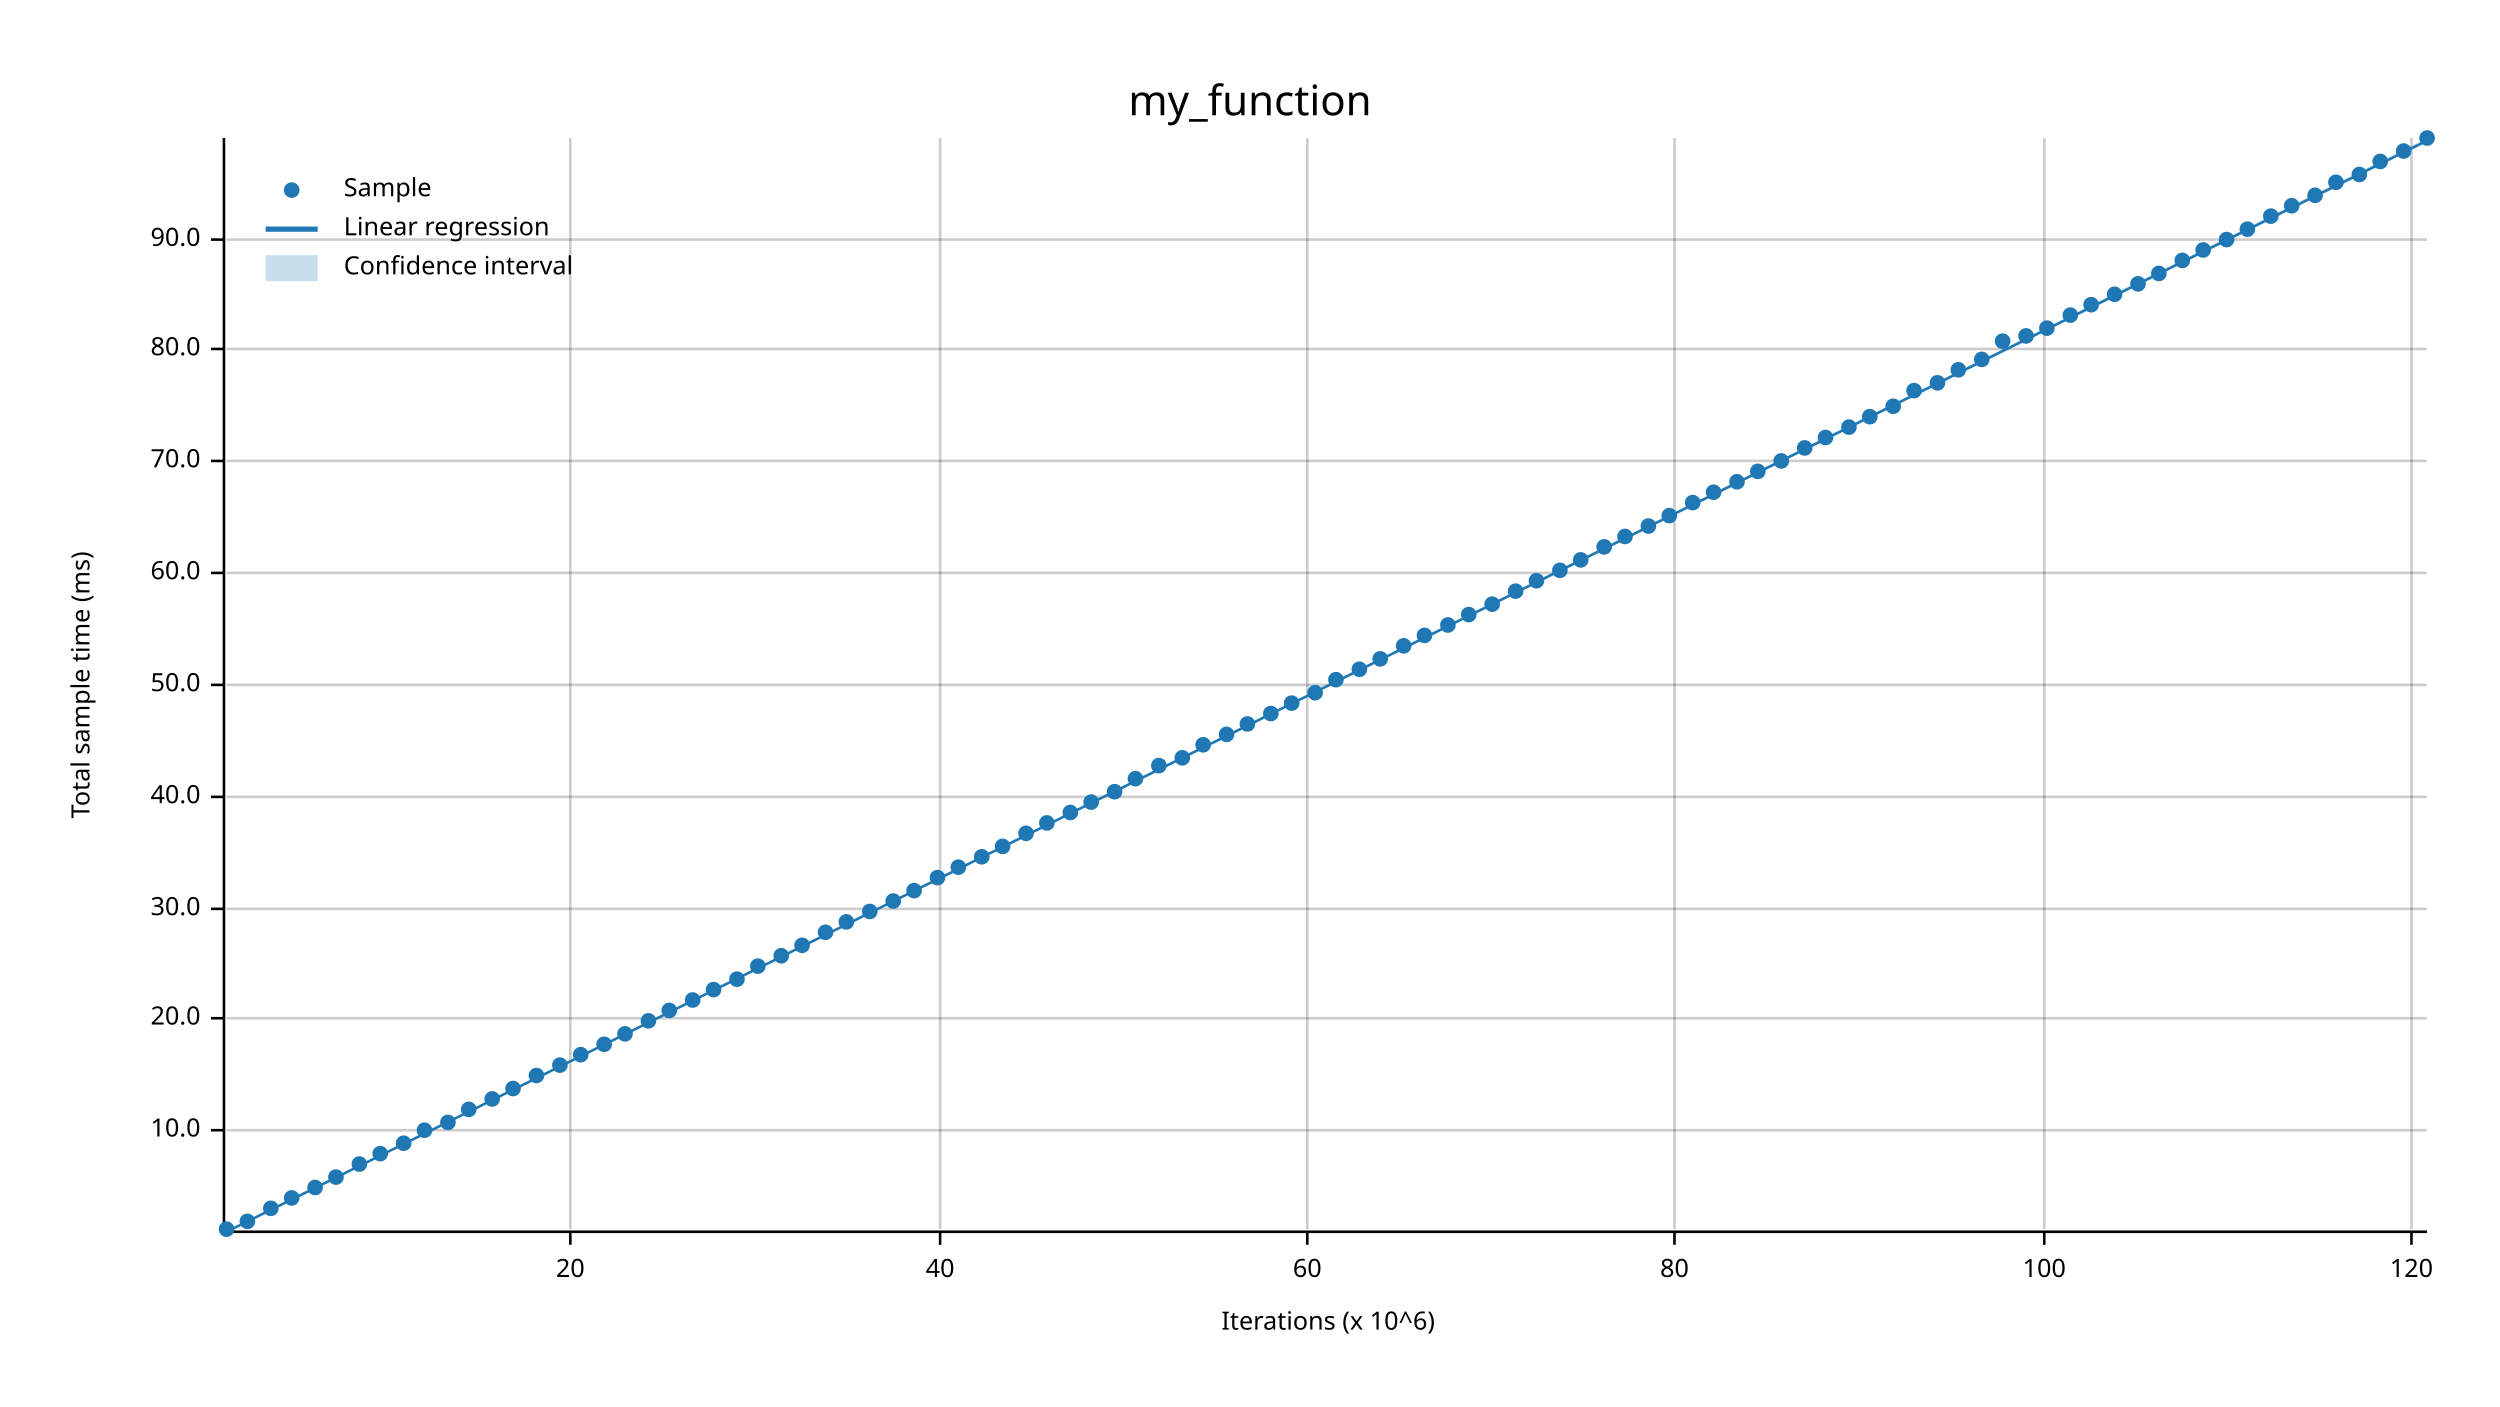
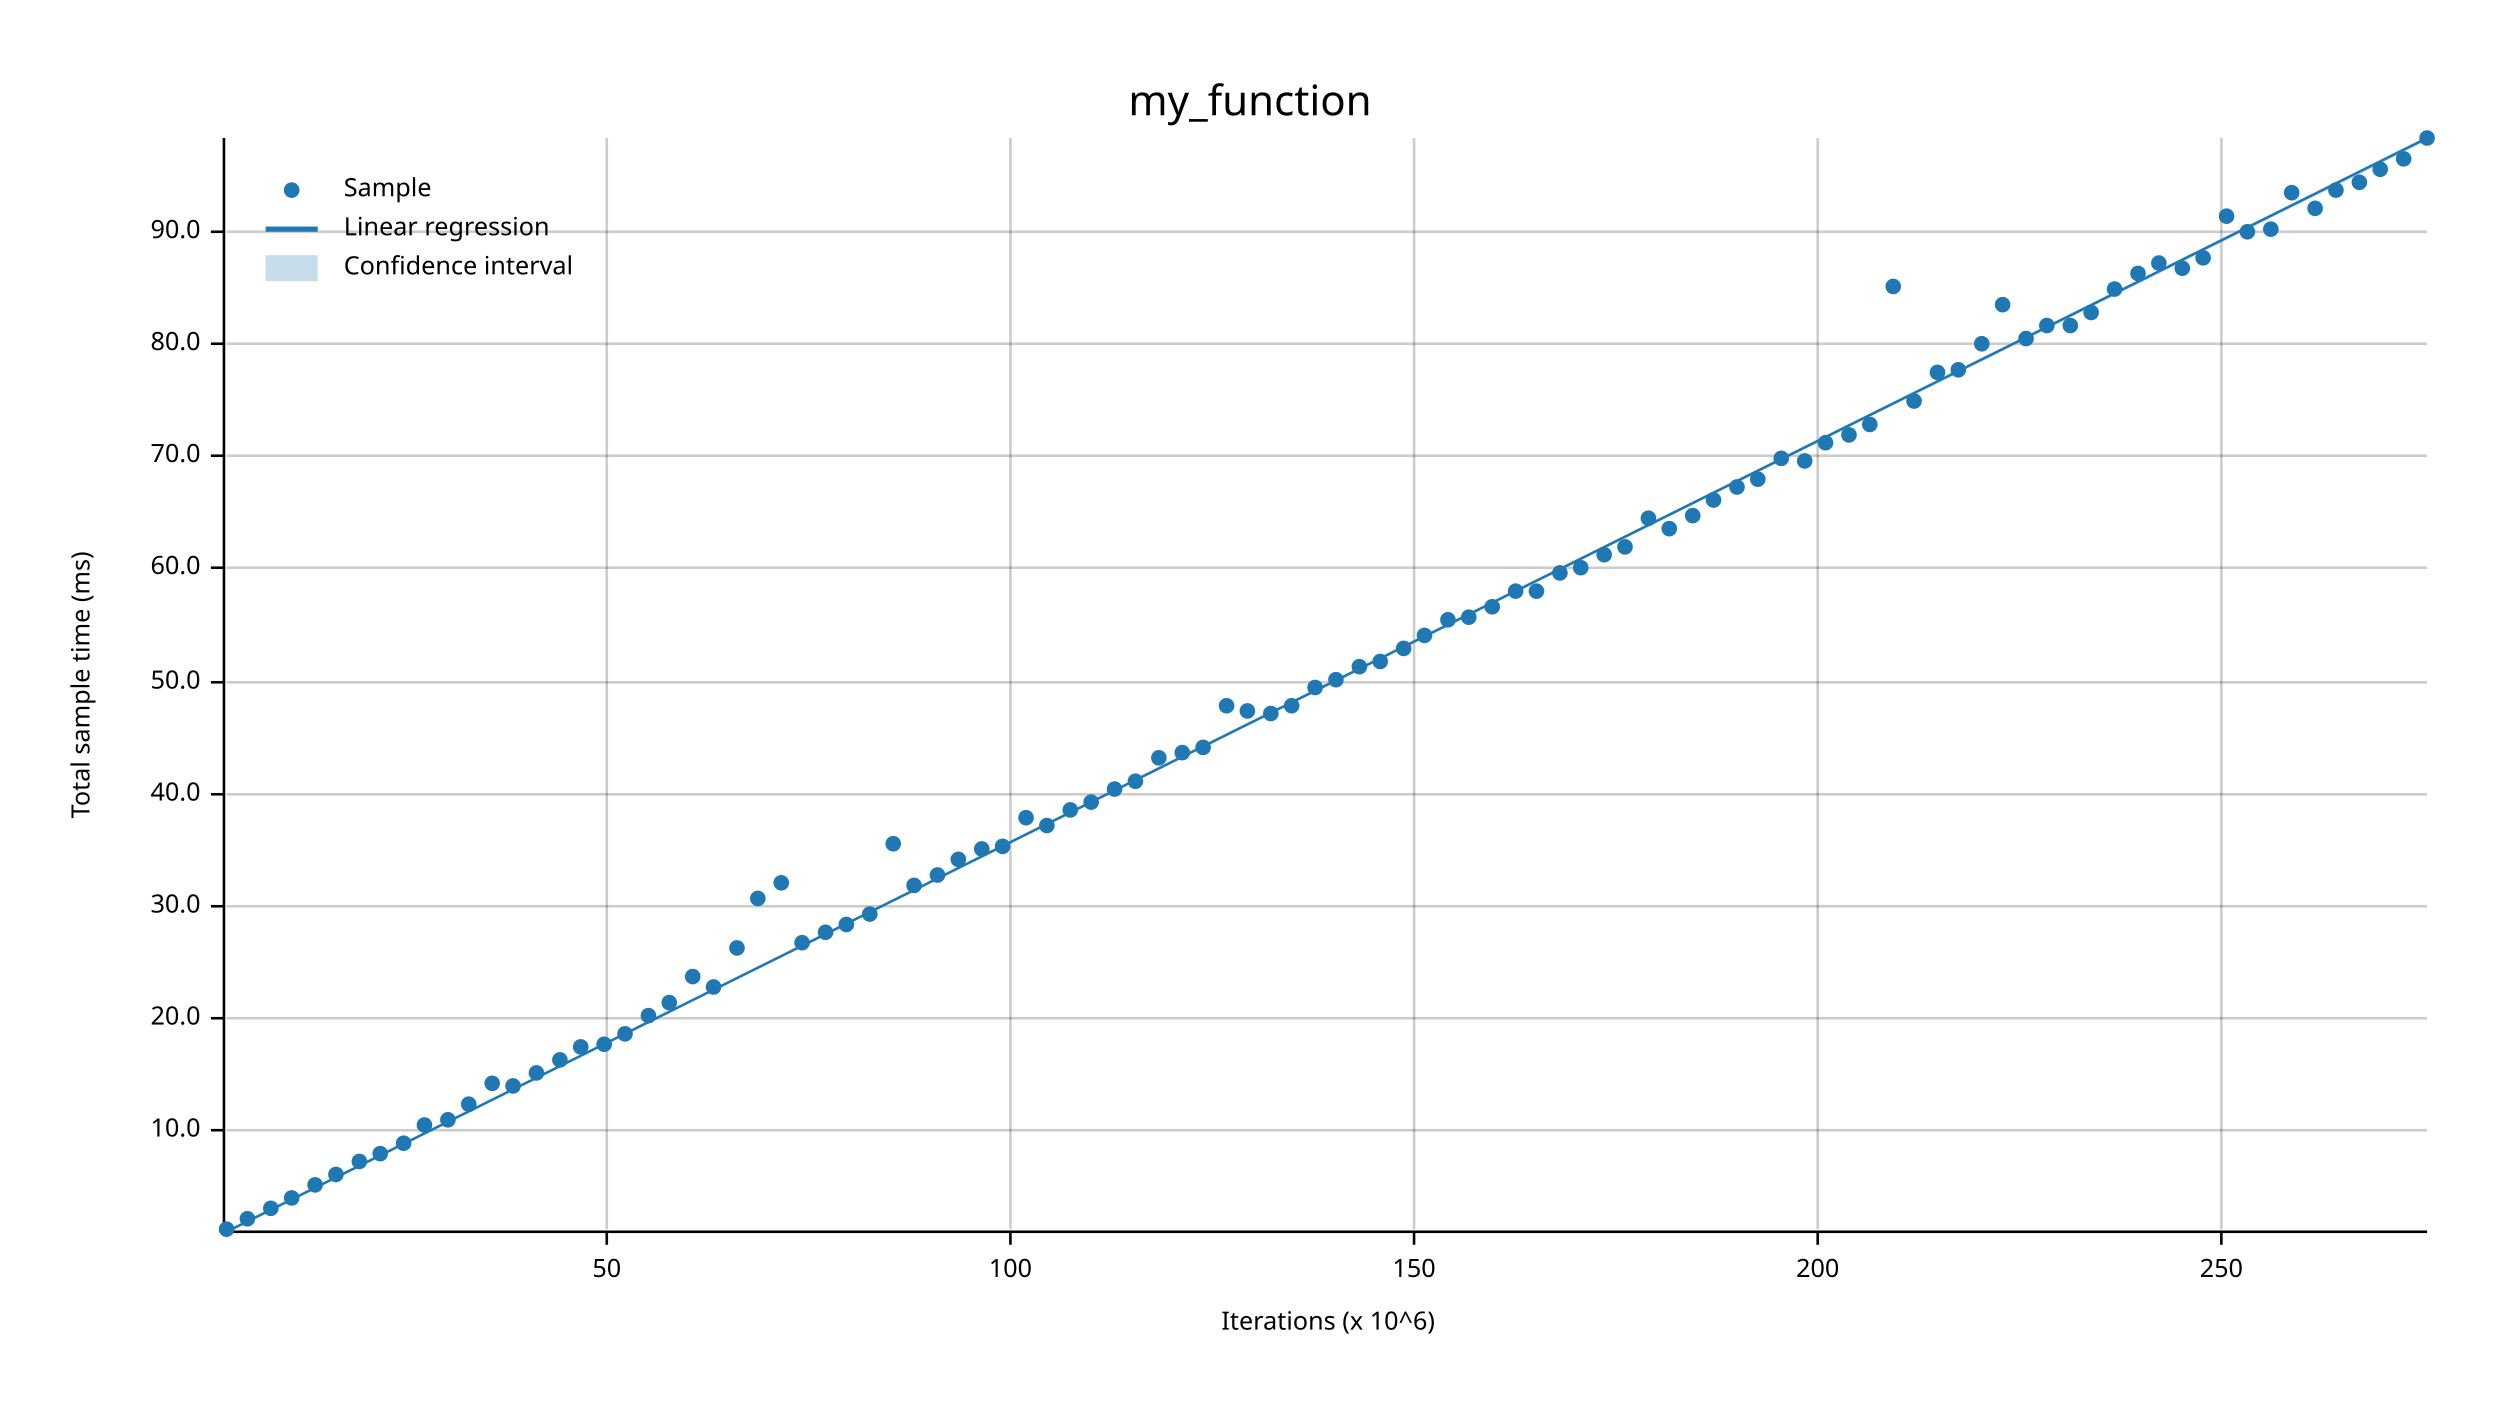
<svg xmlns="http://www.w3.org/2000/svg" width="960" height="540" viewBox="0 0 960 540">
  <text x="480" y="32" dy="0.76em" text-anchor="middle" font-family="sans-serif" font-size="16.129" opacity="1" fill="#000000">
my_function
</text>
  <text x="27" y="263" dy="0.76em" text-anchor="middle" font-family="sans-serif" font-size="9.677" opacity="1" fill="#000000" transform="rotate(270, 27, 263)">
Total sample time (ms)
</text>
  <text x="510" y="513" dy="-0.5ex" text-anchor="middle" font-family="sans-serif" font-size="9.677" opacity="1" fill="#000000">
Iterations (x 10^6)
</text>
-   <line opacity="0.2" stroke="#000000" stroke-width="1" x1="219" y1="472" x2="219" y2="53" />
-   <line opacity="0.2" stroke="#000000" stroke-width="1" x1="361" y1="472" x2="361" y2="53" />
-   <line opacity="0.2" stroke="#000000" stroke-width="1" x1="502" y1="472" x2="502" y2="53" />
-   <line opacity="0.2" stroke="#000000" stroke-width="1" x1="643" y1="472" x2="643" y2="53" />
-   <line opacity="0.2" stroke="#000000" stroke-width="1" x1="785" y1="472" x2="785" y2="53" />
-   <line opacity="0.2" stroke="#000000" stroke-width="1" x1="926" y1="472" x2="926" y2="53" />
+   <line opacity="0.2" stroke="#000000" stroke-width="1" x1="233" y1="472" x2="233" y2="53" />
+   <line opacity="0.2" stroke="#000000" stroke-width="1" x1="388" y1="472" x2="388" y2="53" />
+   <line opacity="0.2" stroke="#000000" stroke-width="1" x1="543" y1="472" x2="543" y2="53" />
+   <line opacity="0.2" stroke="#000000" stroke-width="1" x1="698" y1="472" x2="698" y2="53" />
+   <line opacity="0.2" stroke="#000000" stroke-width="1" x1="853" y1="472" x2="853" y2="53" />
  <line opacity="0.2" stroke="#000000" stroke-width="1" x1="87" y1="434" x2="932" y2="434" />
  <line opacity="0.2" stroke="#000000" stroke-width="1" x1="87" y1="391" x2="932" y2="391" />
-   <line opacity="0.2" stroke="#000000" stroke-width="1" x1="87" y1="349" x2="932" y2="349" />
-   <line opacity="0.2" stroke="#000000" stroke-width="1" x1="87" y1="306" x2="932" y2="306" />
-   <line opacity="0.2" stroke="#000000" stroke-width="1" x1="87" y1="263" x2="932" y2="263" />
-   <line opacity="0.2" stroke="#000000" stroke-width="1" x1="87" y1="220" x2="932" y2="220" />
-   <line opacity="0.2" stroke="#000000" stroke-width="1" x1="87" y1="177" x2="932" y2="177" />
-   <line opacity="0.2" stroke="#000000" stroke-width="1" x1="87" y1="134" x2="932" y2="134" />
-   <line opacity="0.2" stroke="#000000" stroke-width="1" x1="87" y1="92" x2="932" y2="92" />
+   <line opacity="0.2" stroke="#000000" stroke-width="1" x1="87" y1="348" x2="932" y2="348" />
+   <line opacity="0.2" stroke="#000000" stroke-width="1" x1="87" y1="305" x2="932" y2="305" />
+   <line opacity="0.2" stroke="#000000" stroke-width="1" x1="87" y1="262" x2="932" y2="262" />
+   <line opacity="0.2" stroke="#000000" stroke-width="1" x1="87" y1="218" x2="932" y2="218" />
+   <line opacity="0.2" stroke="#000000" stroke-width="1" x1="87" y1="175" x2="932" y2="175" />
+   <line opacity="0.2" stroke="#000000" stroke-width="1" x1="87" y1="132" x2="932" y2="132" />
+   <line opacity="0.2" stroke="#000000" stroke-width="1" x1="87" y1="89" x2="932" y2="89" />
  <polyline fill="none" opacity="1" stroke="#000000" stroke-width="1" points="86,53 86,472 " />
  <text x="77" y="434" dy="0.5ex" text-anchor="end" font-family="sans-serif" font-size="9.677" opacity="1" fill="#000000">
10.0
</text>
  <polyline fill="none" opacity="1" stroke="#000000" stroke-width="1" points="81,434 86,434 " />
  <text x="77" y="391" dy="0.5ex" text-anchor="end" font-family="sans-serif" font-size="9.677" opacity="1" fill="#000000">
20.0
</text>
  <polyline fill="none" opacity="1" stroke="#000000" stroke-width="1" points="81,391 86,391 " />
-   <text x="77" y="349" dy="0.5ex" text-anchor="end" font-family="sans-serif" font-size="9.677" opacity="1" fill="#000000">
+   <text x="77" y="348" dy="0.5ex" text-anchor="end" font-family="sans-serif" font-size="9.677" opacity="1" fill="#000000">
30.0
</text>
-   <polyline fill="none" opacity="1" stroke="#000000" stroke-width="1" points="81,349 86,349 " />
-   <text x="77" y="306" dy="0.5ex" text-anchor="end" font-family="sans-serif" font-size="9.677" opacity="1" fill="#000000">
+   <polyline fill="none" opacity="1" stroke="#000000" stroke-width="1" points="81,348 86,348 " />
+   <text x="77" y="305" dy="0.5ex" text-anchor="end" font-family="sans-serif" font-size="9.677" opacity="1" fill="#000000">
40.0
</text>
-   <polyline fill="none" opacity="1" stroke="#000000" stroke-width="1" points="81,306 86,306 " />
-   <text x="77" y="263" dy="0.5ex" text-anchor="end" font-family="sans-serif" font-size="9.677" opacity="1" fill="#000000">
+   <polyline fill="none" opacity="1" stroke="#000000" stroke-width="1" points="81,305 86,305 " />
+   <text x="77" y="262" dy="0.5ex" text-anchor="end" font-family="sans-serif" font-size="9.677" opacity="1" fill="#000000">
50.0
</text>
-   <polyline fill="none" opacity="1" stroke="#000000" stroke-width="1" points="81,263 86,263 " />
-   <text x="77" y="220" dy="0.5ex" text-anchor="end" font-family="sans-serif" font-size="9.677" opacity="1" fill="#000000">
+   <polyline fill="none" opacity="1" stroke="#000000" stroke-width="1" points="81,262 86,262 " />
+   <text x="77" y="218" dy="0.5ex" text-anchor="end" font-family="sans-serif" font-size="9.677" opacity="1" fill="#000000">
60.0
</text>
-   <polyline fill="none" opacity="1" stroke="#000000" stroke-width="1" points="81,220 86,220 " />
-   <text x="77" y="177" dy="0.5ex" text-anchor="end" font-family="sans-serif" font-size="9.677" opacity="1" fill="#000000">
+   <polyline fill="none" opacity="1" stroke="#000000" stroke-width="1" points="81,218 86,218 " />
+   <text x="77" y="175" dy="0.5ex" text-anchor="end" font-family="sans-serif" font-size="9.677" opacity="1" fill="#000000">
70.0
</text>
-   <polyline fill="none" opacity="1" stroke="#000000" stroke-width="1" points="81,177 86,177 " />
-   <text x="77" y="134" dy="0.5ex" text-anchor="end" font-family="sans-serif" font-size="9.677" opacity="1" fill="#000000">
+   <polyline fill="none" opacity="1" stroke="#000000" stroke-width="1" points="81,175 86,175 " />
+   <text x="77" y="132" dy="0.5ex" text-anchor="end" font-family="sans-serif" font-size="9.677" opacity="1" fill="#000000">
80.0
</text>
-   <polyline fill="none" opacity="1" stroke="#000000" stroke-width="1" points="81,134 86,134 " />
-   <text x="77" y="92" dy="0.5ex" text-anchor="end" font-family="sans-serif" font-size="9.677" opacity="1" fill="#000000">
+   <polyline fill="none" opacity="1" stroke="#000000" stroke-width="1" points="81,132 86,132 " />
+   <text x="77" y="89" dy="0.5ex" text-anchor="end" font-family="sans-serif" font-size="9.677" opacity="1" fill="#000000">
90.0
</text>
-   <polyline fill="none" opacity="1" stroke="#000000" stroke-width="1" points="81,92 86,92 " />
+   <polyline fill="none" opacity="1" stroke="#000000" stroke-width="1" points="81,89 86,89 " />
  <polyline fill="none" opacity="1" stroke="#000000" stroke-width="1" points="87,473 932,473 " />
-   <text x="219" y="483" dy="0.76em" text-anchor="middle" font-family="sans-serif" font-size="9.677" opacity="1" fill="#000000">
- 20
+   <text x="233" y="483" dy="0.76em" text-anchor="middle" font-family="sans-serif" font-size="9.677" opacity="1" fill="#000000">
+ 50
</text>
-   <polyline fill="none" opacity="1" stroke="#000000" stroke-width="1" points="219,473 219,478 " />
-   <text x="361" y="483" dy="0.76em" text-anchor="middle" font-family="sans-serif" font-size="9.677" opacity="1" fill="#000000">
- 40
- </text>
-   <polyline fill="none" opacity="1" stroke="#000000" stroke-width="1" points="361,473 361,478 " />
-   <text x="502" y="483" dy="0.76em" text-anchor="middle" font-family="sans-serif" font-size="9.677" opacity="1" fill="#000000">
- 60
- </text>
-   <polyline fill="none" opacity="1" stroke="#000000" stroke-width="1" points="502,473 502,478 " />
-   <text x="643" y="483" dy="0.76em" text-anchor="middle" font-family="sans-serif" font-size="9.677" opacity="1" fill="#000000">
- 80
- </text>
-   <polyline fill="none" opacity="1" stroke="#000000" stroke-width="1" points="643,473 643,478 " />
-   <text x="785" y="483" dy="0.76em" text-anchor="middle" font-family="sans-serif" font-size="9.677" opacity="1" fill="#000000">
+   <polyline fill="none" opacity="1" stroke="#000000" stroke-width="1" points="233,473 233,478 " />
+   <text x="388" y="483" dy="0.76em" text-anchor="middle" font-family="sans-serif" font-size="9.677" opacity="1" fill="#000000">
100
</text>
-   <polyline fill="none" opacity="1" stroke="#000000" stroke-width="1" points="785,473 785,478 " />
-   <text x="926" y="483" dy="0.76em" text-anchor="middle" font-family="sans-serif" font-size="9.677" opacity="1" fill="#000000">
- 120
+   <polyline fill="none" opacity="1" stroke="#000000" stroke-width="1" points="388,473 388,478 " />
+   <text x="543" y="483" dy="0.76em" text-anchor="middle" font-family="sans-serif" font-size="9.677" opacity="1" fill="#000000">
+ 150
</text>
-   <polyline fill="none" opacity="1" stroke="#000000" stroke-width="1" points="926,473 926,478 " />
+   <polyline fill="none" opacity="1" stroke="#000000" stroke-width="1" points="543,473 543,478 " />
+   <text x="698" y="483" dy="0.76em" text-anchor="middle" font-family="sans-serif" font-size="9.677" opacity="1" fill="#000000">
+ 200
+ </text>
+   <polyline fill="none" opacity="1" stroke="#000000" stroke-width="1" points="698,473 698,478 " />
+   <text x="853" y="483" dy="0.76em" text-anchor="middle" font-family="sans-serif" font-size="9.677" opacity="1" fill="#000000">
+ 250
+ </text>
+   <polyline fill="none" opacity="1" stroke="#000000" stroke-width="1" points="853,473 853,478 " />
  <circle cx="87" cy="472" r="3" opacity="1" fill="#1F78B4" stroke="none" stroke-width="1" />
-   <circle cx="95" cy="469" r="3" opacity="1" fill="#1F78B4" stroke="none" stroke-width="1" />
+   <circle cx="95" cy="468" r="3" opacity="1" fill="#1F78B4" stroke="none" stroke-width="1" />
  <circle cx="104" cy="464" r="3" opacity="1" fill="#1F78B4" stroke="none" stroke-width="1" />
  <circle cx="112" cy="460" r="3" opacity="1" fill="#1F78B4" stroke="none" stroke-width="1" />
-   <circle cx="121" cy="456" r="3" opacity="1" fill="#1F78B4" stroke="none" stroke-width="1" />
-   <circle cx="129" cy="452" r="3" opacity="1" fill="#1F78B4" stroke="none" stroke-width="1" />
-   <circle cx="138" cy="447" r="3" opacity="1" fill="#1F78B4" stroke="none" stroke-width="1" />
+   <circle cx="121" cy="455" r="3" opacity="1" fill="#1F78B4" stroke="none" stroke-width="1" />
+   <circle cx="129" cy="451" r="3" opacity="1" fill="#1F78B4" stroke="none" stroke-width="1" />
+   <circle cx="138" cy="446" r="3" opacity="1" fill="#1F78B4" stroke="none" stroke-width="1" />
  <circle cx="146" cy="443" r="3" opacity="1" fill="#1F78B4" stroke="none" stroke-width="1" />
  <circle cx="155" cy="439" r="3" opacity="1" fill="#1F78B4" stroke="none" stroke-width="1" />
-   <circle cx="163" cy="434" r="3" opacity="1" fill="#1F78B4" stroke="none" stroke-width="1" />
-   <circle cx="172" cy="431" r="3" opacity="1" fill="#1F78B4" stroke="none" stroke-width="1" />
-   <circle cx="180" cy="426" r="3" opacity="1" fill="#1F78B4" stroke="none" stroke-width="1" />
-   <circle cx="189" cy="422" r="3" opacity="1" fill="#1F78B4" stroke="none" stroke-width="1" />
-   <circle cx="197" cy="418" r="3" opacity="1" fill="#1F78B4" stroke="none" stroke-width="1" />
-   <circle cx="206" cy="413" r="3" opacity="1" fill="#1F78B4" stroke="none" stroke-width="1" />
-   <circle cx="215" cy="409" r="3" opacity="1" fill="#1F78B4" stroke="none" stroke-width="1" />
-   <circle cx="223" cy="405" r="3" opacity="1" fill="#1F78B4" stroke="none" stroke-width="1" />
+   <circle cx="163" cy="432" r="3" opacity="1" fill="#1F78B4" stroke="none" stroke-width="1" />
+   <circle cx="172" cy="430" r="3" opacity="1" fill="#1F78B4" stroke="none" stroke-width="1" />
+   <circle cx="180" cy="424" r="3" opacity="1" fill="#1F78B4" stroke="none" stroke-width="1" />
+   <circle cx="189" cy="416" r="3" opacity="1" fill="#1F78B4" stroke="none" stroke-width="1" />
+   <circle cx="197" cy="417" r="3" opacity="1" fill="#1F78B4" stroke="none" stroke-width="1" />
+   <circle cx="206" cy="412" r="3" opacity="1" fill="#1F78B4" stroke="none" stroke-width="1" />
+   <circle cx="215" cy="407" r="3" opacity="1" fill="#1F78B4" stroke="none" stroke-width="1" />
+   <circle cx="223" cy="402" r="3" opacity="1" fill="#1F78B4" stroke="none" stroke-width="1" />
  <circle cx="232" cy="401" r="3" opacity="1" fill="#1F78B4" stroke="none" stroke-width="1" />
  <circle cx="240" cy="397" r="3" opacity="1" fill="#1F78B4" stroke="none" stroke-width="1" />
-   <circle cx="249" cy="392" r="3" opacity="1" fill="#1F78B4" stroke="none" stroke-width="1" />
-   <circle cx="257" cy="388" r="3" opacity="1" fill="#1F78B4" stroke="none" stroke-width="1" />
-   <circle cx="266" cy="384" r="3" opacity="1" fill="#1F78B4" stroke="none" stroke-width="1" />
-   <circle cx="274" cy="380" r="3" opacity="1" fill="#1F78B4" stroke="none" stroke-width="1" />
-   <circle cx="283" cy="376" r="3" opacity="1" fill="#1F78B4" stroke="none" stroke-width="1" />
-   <circle cx="291" cy="371" r="3" opacity="1" fill="#1F78B4" stroke="none" stroke-width="1" />
-   <circle cx="300" cy="367" r="3" opacity="1" fill="#1F78B4" stroke="none" stroke-width="1" />
-   <circle cx="308" cy="363" r="3" opacity="1" fill="#1F78B4" stroke="none" stroke-width="1" />
+   <circle cx="249" cy="390" r="3" opacity="1" fill="#1F78B4" stroke="none" stroke-width="1" />
+   <circle cx="257" cy="385" r="3" opacity="1" fill="#1F78B4" stroke="none" stroke-width="1" />
+   <circle cx="266" cy="375" r="3" opacity="1" fill="#1F78B4" stroke="none" stroke-width="1" />
+   <circle cx="274" cy="379" r="3" opacity="1" fill="#1F78B4" stroke="none" stroke-width="1" />
+   <circle cx="283" cy="364" r="3" opacity="1" fill="#1F78B4" stroke="none" stroke-width="1" />
+   <circle cx="291" cy="345" r="3" opacity="1" fill="#1F78B4" stroke="none" stroke-width="1" />
+   <circle cx="300" cy="339" r="3" opacity="1" fill="#1F78B4" stroke="none" stroke-width="1" />
+   <circle cx="308" cy="362" r="3" opacity="1" fill="#1F78B4" stroke="none" stroke-width="1" />
  <circle cx="317" cy="358" r="3" opacity="1" fill="#1F78B4" stroke="none" stroke-width="1" />
-   <circle cx="325" cy="354" r="3" opacity="1" fill="#1F78B4" stroke="none" stroke-width="1" />
-   <circle cx="334" cy="350" r="3" opacity="1" fill="#1F78B4" stroke="none" stroke-width="1" />
-   <circle cx="343" cy="346" r="3" opacity="1" fill="#1F78B4" stroke="none" stroke-width="1" />
-   <circle cx="351" cy="342" r="3" opacity="1" fill="#1F78B4" stroke="none" stroke-width="1" />
-   <circle cx="360" cy="337" r="3" opacity="1" fill="#1F78B4" stroke="none" stroke-width="1" />
-   <circle cx="368" cy="333" r="3" opacity="1" fill="#1F78B4" stroke="none" stroke-width="1" />
-   <circle cx="377" cy="329" r="3" opacity="1" fill="#1F78B4" stroke="none" stroke-width="1" />
+   <circle cx="325" cy="355" r="3" opacity="1" fill="#1F78B4" stroke="none" stroke-width="1" />
+   <circle cx="334" cy="351" r="3" opacity="1" fill="#1F78B4" stroke="none" stroke-width="1" />
+   <circle cx="343" cy="324" r="3" opacity="1" fill="#1F78B4" stroke="none" stroke-width="1" />
+   <circle cx="351" cy="340" r="3" opacity="1" fill="#1F78B4" stroke="none" stroke-width="1" />
+   <circle cx="360" cy="336" r="3" opacity="1" fill="#1F78B4" stroke="none" stroke-width="1" />
+   <circle cx="368" cy="330" r="3" opacity="1" fill="#1F78B4" stroke="none" stroke-width="1" />
+   <circle cx="377" cy="326" r="3" opacity="1" fill="#1F78B4" stroke="none" stroke-width="1" />
  <circle cx="385" cy="325" r="3" opacity="1" fill="#1F78B4" stroke="none" stroke-width="1" />
-   <circle cx="394" cy="320" r="3" opacity="1" fill="#1F78B4" stroke="none" stroke-width="1" />
-   <circle cx="402" cy="316" r="3" opacity="1" fill="#1F78B4" stroke="none" stroke-width="1" />
-   <circle cx="411" cy="312" r="3" opacity="1" fill="#1F78B4" stroke="none" stroke-width="1" />
+   <circle cx="394" cy="314" r="3" opacity="1" fill="#1F78B4" stroke="none" stroke-width="1" />
+   <circle cx="402" cy="317" r="3" opacity="1" fill="#1F78B4" stroke="none" stroke-width="1" />
+   <circle cx="411" cy="311" r="3" opacity="1" fill="#1F78B4" stroke="none" stroke-width="1" />
  <circle cx="419" cy="308" r="3" opacity="1" fill="#1F78B4" stroke="none" stroke-width="1" />
-   <circle cx="428" cy="304" r="3" opacity="1" fill="#1F78B4" stroke="none" stroke-width="1" />
-   <circle cx="436" cy="299" r="3" opacity="1" fill="#1F78B4" stroke="none" stroke-width="1" />
-   <circle cx="445" cy="294" r="3" opacity="1" fill="#1F78B4" stroke="none" stroke-width="1" />
-   <circle cx="454" cy="291" r="3" opacity="1" fill="#1F78B4" stroke="none" stroke-width="1" />
-   <circle cx="462" cy="286" r="3" opacity="1" fill="#1F78B4" stroke="none" stroke-width="1" />
-   <circle cx="471" cy="282" r="3" opacity="1" fill="#1F78B4" stroke="none" stroke-width="1" />
-   <circle cx="479" cy="278" r="3" opacity="1" fill="#1F78B4" stroke="none" stroke-width="1" />
+   <circle cx="428" cy="303" r="3" opacity="1" fill="#1F78B4" stroke="none" stroke-width="1" />
+   <circle cx="436" cy="300" r="3" opacity="1" fill="#1F78B4" stroke="none" stroke-width="1" />
+   <circle cx="445" cy="291" r="3" opacity="1" fill="#1F78B4" stroke="none" stroke-width="1" />
+   <circle cx="454" cy="289" r="3" opacity="1" fill="#1F78B4" stroke="none" stroke-width="1" />
+   <circle cx="462" cy="287" r="3" opacity="1" fill="#1F78B4" stroke="none" stroke-width="1" />
+   <circle cx="471" cy="271" r="3" opacity="1" fill="#1F78B4" stroke="none" stroke-width="1" />
+   <circle cx="479" cy="273" r="3" opacity="1" fill="#1F78B4" stroke="none" stroke-width="1" />
  <circle cx="488" cy="274" r="3" opacity="1" fill="#1F78B4" stroke="none" stroke-width="1" />
-   <circle cx="496" cy="270" r="3" opacity="1" fill="#1F78B4" stroke="none" stroke-width="1" />
-   <circle cx="505" cy="266" r="3" opacity="1" fill="#1F78B4" stroke="none" stroke-width="1" />
+   <circle cx="496" cy="271" r="3" opacity="1" fill="#1F78B4" stroke="none" stroke-width="1" />
+   <circle cx="505" cy="264" r="3" opacity="1" fill="#1F78B4" stroke="none" stroke-width="1" />
  <circle cx="513" cy="261" r="3" opacity="1" fill="#1F78B4" stroke="none" stroke-width="1" />
-   <circle cx="522" cy="257" r="3" opacity="1" fill="#1F78B4" stroke="none" stroke-width="1" />
-   <circle cx="530" cy="253" r="3" opacity="1" fill="#1F78B4" stroke="none" stroke-width="1" />
-   <circle cx="539" cy="248" r="3" opacity="1" fill="#1F78B4" stroke="none" stroke-width="1" />
+   <circle cx="522" cy="256" r="3" opacity="1" fill="#1F78B4" stroke="none" stroke-width="1" />
+   <circle cx="530" cy="254" r="3" opacity="1" fill="#1F78B4" stroke="none" stroke-width="1" />
+   <circle cx="539" cy="249" r="3" opacity="1" fill="#1F78B4" stroke="none" stroke-width="1" />
  <circle cx="547" cy="244" r="3" opacity="1" fill="#1F78B4" stroke="none" stroke-width="1" />
-   <circle cx="556" cy="240" r="3" opacity="1" fill="#1F78B4" stroke="none" stroke-width="1" />
-   <circle cx="564" cy="236" r="3" opacity="1" fill="#1F78B4" stroke="none" stroke-width="1" />
-   <circle cx="573" cy="232" r="3" opacity="1" fill="#1F78B4" stroke="none" stroke-width="1" />
+   <circle cx="556" cy="238" r="3" opacity="1" fill="#1F78B4" stroke="none" stroke-width="1" />
+   <circle cx="564" cy="237" r="3" opacity="1" fill="#1F78B4" stroke="none" stroke-width="1" />
+   <circle cx="573" cy="233" r="3" opacity="1" fill="#1F78B4" stroke="none" stroke-width="1" />
  <circle cx="582" cy="227" r="3" opacity="1" fill="#1F78B4" stroke="none" stroke-width="1" />
-   <circle cx="590" cy="223" r="3" opacity="1" fill="#1F78B4" stroke="none" stroke-width="1" />
-   <circle cx="599" cy="219" r="3" opacity="1" fill="#1F78B4" stroke="none" stroke-width="1" />
-   <circle cx="607" cy="215" r="3" opacity="1" fill="#1F78B4" stroke="none" stroke-width="1" />
-   <circle cx="616" cy="210" r="3" opacity="1" fill="#1F78B4" stroke="none" stroke-width="1" />
-   <circle cx="624" cy="206" r="3" opacity="1" fill="#1F78B4" stroke="none" stroke-width="1" />
-   <circle cx="633" cy="202" r="3" opacity="1" fill="#1F78B4" stroke="none" stroke-width="1" />
-   <circle cx="641" cy="198" r="3" opacity="1" fill="#1F78B4" stroke="none" stroke-width="1" />
-   <circle cx="650" cy="193" r="3" opacity="1" fill="#1F78B4" stroke="none" stroke-width="1" />
-   <circle cx="658" cy="189" r="3" opacity="1" fill="#1F78B4" stroke="none" stroke-width="1" />
-   <circle cx="667" cy="185" r="3" opacity="1" fill="#1F78B4" stroke="none" stroke-width="1" />
-   <circle cx="675" cy="181" r="3" opacity="1" fill="#1F78B4" stroke="none" stroke-width="1" />
-   <circle cx="684" cy="177" r="3" opacity="1" fill="#1F78B4" stroke="none" stroke-width="1" />
-   <circle cx="693" cy="172" r="3" opacity="1" fill="#1F78B4" stroke="none" stroke-width="1" />
-   <circle cx="701" cy="168" r="3" opacity="1" fill="#1F78B4" stroke="none" stroke-width="1" />
-   <circle cx="710" cy="164" r="3" opacity="1" fill="#1F78B4" stroke="none" stroke-width="1" />
-   <circle cx="718" cy="160" r="3" opacity="1" fill="#1F78B4" stroke="none" stroke-width="1" />
-   <circle cx="727" cy="156" r="3" opacity="1" fill="#1F78B4" stroke="none" stroke-width="1" />
-   <circle cx="735" cy="150" r="3" opacity="1" fill="#1F78B4" stroke="none" stroke-width="1" />
-   <circle cx="744" cy="147" r="3" opacity="1" fill="#1F78B4" stroke="none" stroke-width="1" />
+   <circle cx="590" cy="227" r="3" opacity="1" fill="#1F78B4" stroke="none" stroke-width="1" />
+   <circle cx="599" cy="220" r="3" opacity="1" fill="#1F78B4" stroke="none" stroke-width="1" />
+   <circle cx="607" cy="218" r="3" opacity="1" fill="#1F78B4" stroke="none" stroke-width="1" />
+   <circle cx="616" cy="213" r="3" opacity="1" fill="#1F78B4" stroke="none" stroke-width="1" />
+   <circle cx="624" cy="210" r="3" opacity="1" fill="#1F78B4" stroke="none" stroke-width="1" />
+   <circle cx="633" cy="199" r="3" opacity="1" fill="#1F78B4" stroke="none" stroke-width="1" />
+   <circle cx="641" cy="203" r="3" opacity="1" fill="#1F78B4" stroke="none" stroke-width="1" />
+   <circle cx="650" cy="198" r="3" opacity="1" fill="#1F78B4" stroke="none" stroke-width="1" />
+   <circle cx="658" cy="192" r="3" opacity="1" fill="#1F78B4" stroke="none" stroke-width="1" />
+   <circle cx="667" cy="187" r="3" opacity="1" fill="#1F78B4" stroke="none" stroke-width="1" />
+   <circle cx="675" cy="184" r="3" opacity="1" fill="#1F78B4" stroke="none" stroke-width="1" />
+   <circle cx="684" cy="176" r="3" opacity="1" fill="#1F78B4" stroke="none" stroke-width="1" />
+   <circle cx="693" cy="177" r="3" opacity="1" fill="#1F78B4" stroke="none" stroke-width="1" />
+   <circle cx="701" cy="170" r="3" opacity="1" fill="#1F78B4" stroke="none" stroke-width="1" />
+   <circle cx="710" cy="167" r="3" opacity="1" fill="#1F78B4" stroke="none" stroke-width="1" />
+   <circle cx="718" cy="163" r="3" opacity="1" fill="#1F78B4" stroke="none" stroke-width="1" />
+   <circle cx="727" cy="110" r="3" opacity="1" fill="#1F78B4" stroke="none" stroke-width="1" />
+   <circle cx="735" cy="154" r="3" opacity="1" fill="#1F78B4" stroke="none" stroke-width="1" />
+   <circle cx="744" cy="143" r="3" opacity="1" fill="#1F78B4" stroke="none" stroke-width="1" />
  <circle cx="752" cy="142" r="3" opacity="1" fill="#1F78B4" stroke="none" stroke-width="1" />
-   <circle cx="761" cy="138" r="3" opacity="1" fill="#1F78B4" stroke="none" stroke-width="1" />
-   <circle cx="769" cy="131" r="3" opacity="1" fill="#1F78B4" stroke="none" stroke-width="1" />
-   <circle cx="778" cy="129" r="3" opacity="1" fill="#1F78B4" stroke="none" stroke-width="1" />
-   <circle cx="786" cy="126" r="3" opacity="1" fill="#1F78B4" stroke="none" stroke-width="1" />
-   <circle cx="795" cy="121" r="3" opacity="1" fill="#1F78B4" stroke="none" stroke-width="1" />
-   <circle cx="803" cy="117" r="3" opacity="1" fill="#1F78B4" stroke="none" stroke-width="1" />
-   <circle cx="812" cy="113" r="3" opacity="1" fill="#1F78B4" stroke="none" stroke-width="1" />
-   <circle cx="821" cy="109" r="3" opacity="1" fill="#1F78B4" stroke="none" stroke-width="1" />
-   <circle cx="829" cy="105" r="3" opacity="1" fill="#1F78B4" stroke="none" stroke-width="1" />
-   <circle cx="838" cy="100" r="3" opacity="1" fill="#1F78B4" stroke="none" stroke-width="1" />
-   <circle cx="846" cy="96" r="3" opacity="1" fill="#1F78B4" stroke="none" stroke-width="1" />
-   <circle cx="855" cy="92" r="3" opacity="1" fill="#1F78B4" stroke="none" stroke-width="1" />
-   <circle cx="863" cy="88" r="3" opacity="1" fill="#1F78B4" stroke="none" stroke-width="1" />
-   <circle cx="872" cy="83" r="3" opacity="1" fill="#1F78B4" stroke="none" stroke-width="1" />
-   <circle cx="880" cy="79" r="3" opacity="1" fill="#1F78B4" stroke="none" stroke-width="1" />
-   <circle cx="889" cy="75" r="3" opacity="1" fill="#1F78B4" stroke="none" stroke-width="1" />
-   <circle cx="897" cy="70" r="3" opacity="1" fill="#1F78B4" stroke="none" stroke-width="1" />
-   <circle cx="906" cy="67" r="3" opacity="1" fill="#1F78B4" stroke="none" stroke-width="1" />
-   <circle cx="914" cy="62" r="3" opacity="1" fill="#1F78B4" stroke="none" stroke-width="1" />
-   <circle cx="923" cy="58" r="3" opacity="1" fill="#1F78B4" stroke="none" stroke-width="1" />
+   <circle cx="761" cy="132" r="3" opacity="1" fill="#1F78B4" stroke="none" stroke-width="1" />
+   <circle cx="769" cy="117" r="3" opacity="1" fill="#1F78B4" stroke="none" stroke-width="1" />
+   <circle cx="778" cy="130" r="3" opacity="1" fill="#1F78B4" stroke="none" stroke-width="1" />
+   <circle cx="786" cy="125" r="3" opacity="1" fill="#1F78B4" stroke="none" stroke-width="1" />
+   <circle cx="795" cy="125" r="3" opacity="1" fill="#1F78B4" stroke="none" stroke-width="1" />
+   <circle cx="803" cy="120" r="3" opacity="1" fill="#1F78B4" stroke="none" stroke-width="1" />
+   <circle cx="812" cy="111" r="3" opacity="1" fill="#1F78B4" stroke="none" stroke-width="1" />
+   <circle cx="821" cy="105" r="3" opacity="1" fill="#1F78B4" stroke="none" stroke-width="1" />
+   <circle cx="829" cy="101" r="3" opacity="1" fill="#1F78B4" stroke="none" stroke-width="1" />
+   <circle cx="838" cy="103" r="3" opacity="1" fill="#1F78B4" stroke="none" stroke-width="1" />
+   <circle cx="846" cy="99" r="3" opacity="1" fill="#1F78B4" stroke="none" stroke-width="1" />
+   <circle cx="855" cy="83" r="3" opacity="1" fill="#1F78B4" stroke="none" stroke-width="1" />
+   <circle cx="863" cy="89" r="3" opacity="1" fill="#1F78B4" stroke="none" stroke-width="1" />
+   <circle cx="872" cy="88" r="3" opacity="1" fill="#1F78B4" stroke="none" stroke-width="1" />
+   <circle cx="880" cy="74" r="3" opacity="1" fill="#1F78B4" stroke="none" stroke-width="1" />
+   <circle cx="889" cy="80" r="3" opacity="1" fill="#1F78B4" stroke="none" stroke-width="1" />
+   <circle cx="897" cy="73" r="3" opacity="1" fill="#1F78B4" stroke="none" stroke-width="1" />
+   <circle cx="906" cy="70" r="3" opacity="1" fill="#1F78B4" stroke="none" stroke-width="1" />
+   <circle cx="914" cy="65" r="3" opacity="1" fill="#1F78B4" stroke="none" stroke-width="1" />
+   <circle cx="923" cy="61" r="3" opacity="1" fill="#1F78B4" stroke="none" stroke-width="1" />
  <circle cx="932" cy="53" r="3" opacity="1" fill="#1F78B4" stroke="none" stroke-width="1" />
-   <polyline fill="none" opacity="1" stroke="#1F78B4" stroke-width="1" points="87,473 932,54 " />
+   <polyline fill="none" opacity="1" stroke="#1F78B4" stroke-width="1" points="87,473 932,53 " />
  <polygon opacity="0.25" fill="#1F78B4" points="87,473 932,54 932,53 " />
  <text x="132" y="68" dy="0.76em" text-anchor="start" font-family="sans-serif" font-size="9.677" opacity="1" fill="#000000">
Sample
</text>
  <text x="132" y="83" dy="0.76em" text-anchor="start" font-family="sans-serif" font-size="9.677" opacity="1" fill="#000000">
Linear regression
</text>
  <text x="132" y="98" dy="0.76em" text-anchor="start" font-family="sans-serif" font-size="9.677" opacity="1" fill="#000000">
Confidence interval
</text>
  <circle cx="112" cy="73" r="3" opacity="1" fill="#1F78B4" stroke="none" stroke-width="1" />
  <polyline fill="none" opacity="1" stroke="#1F78B4" stroke-width="2" points="102,88 122,88 " />
  <rect x="102" y="98" width="20" height="10" opacity="0.25" fill="#1F78B4" stroke="none" />
</svg>
